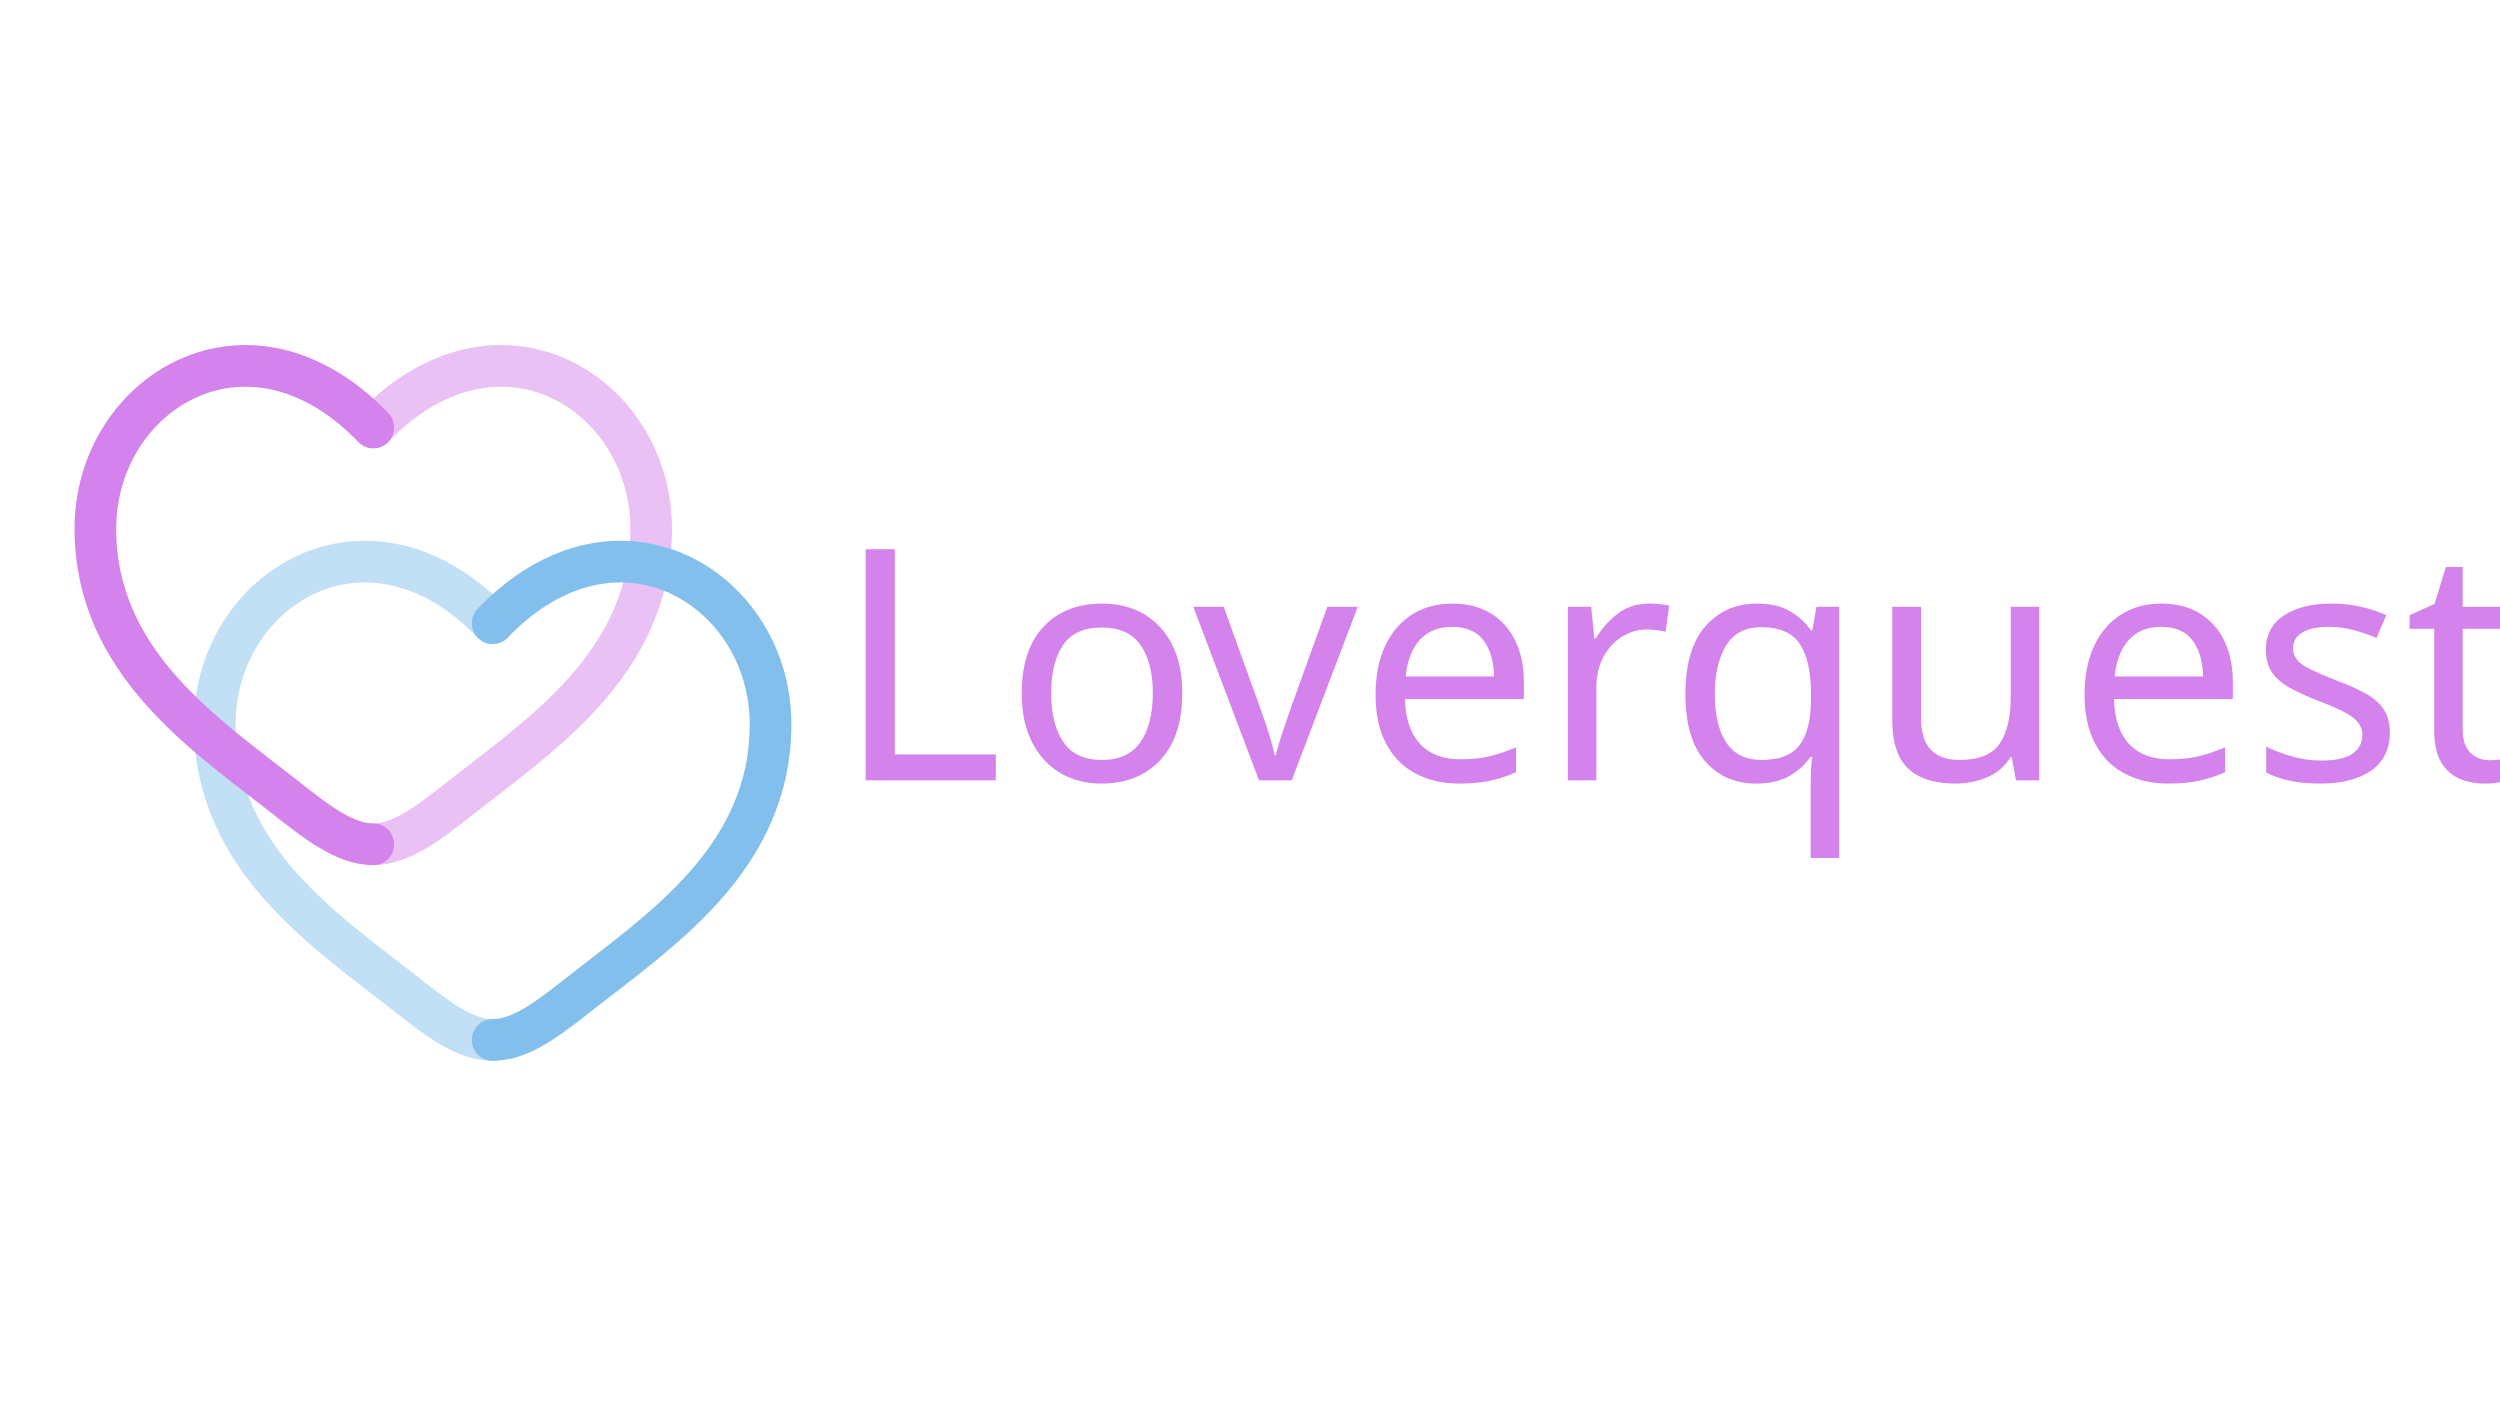
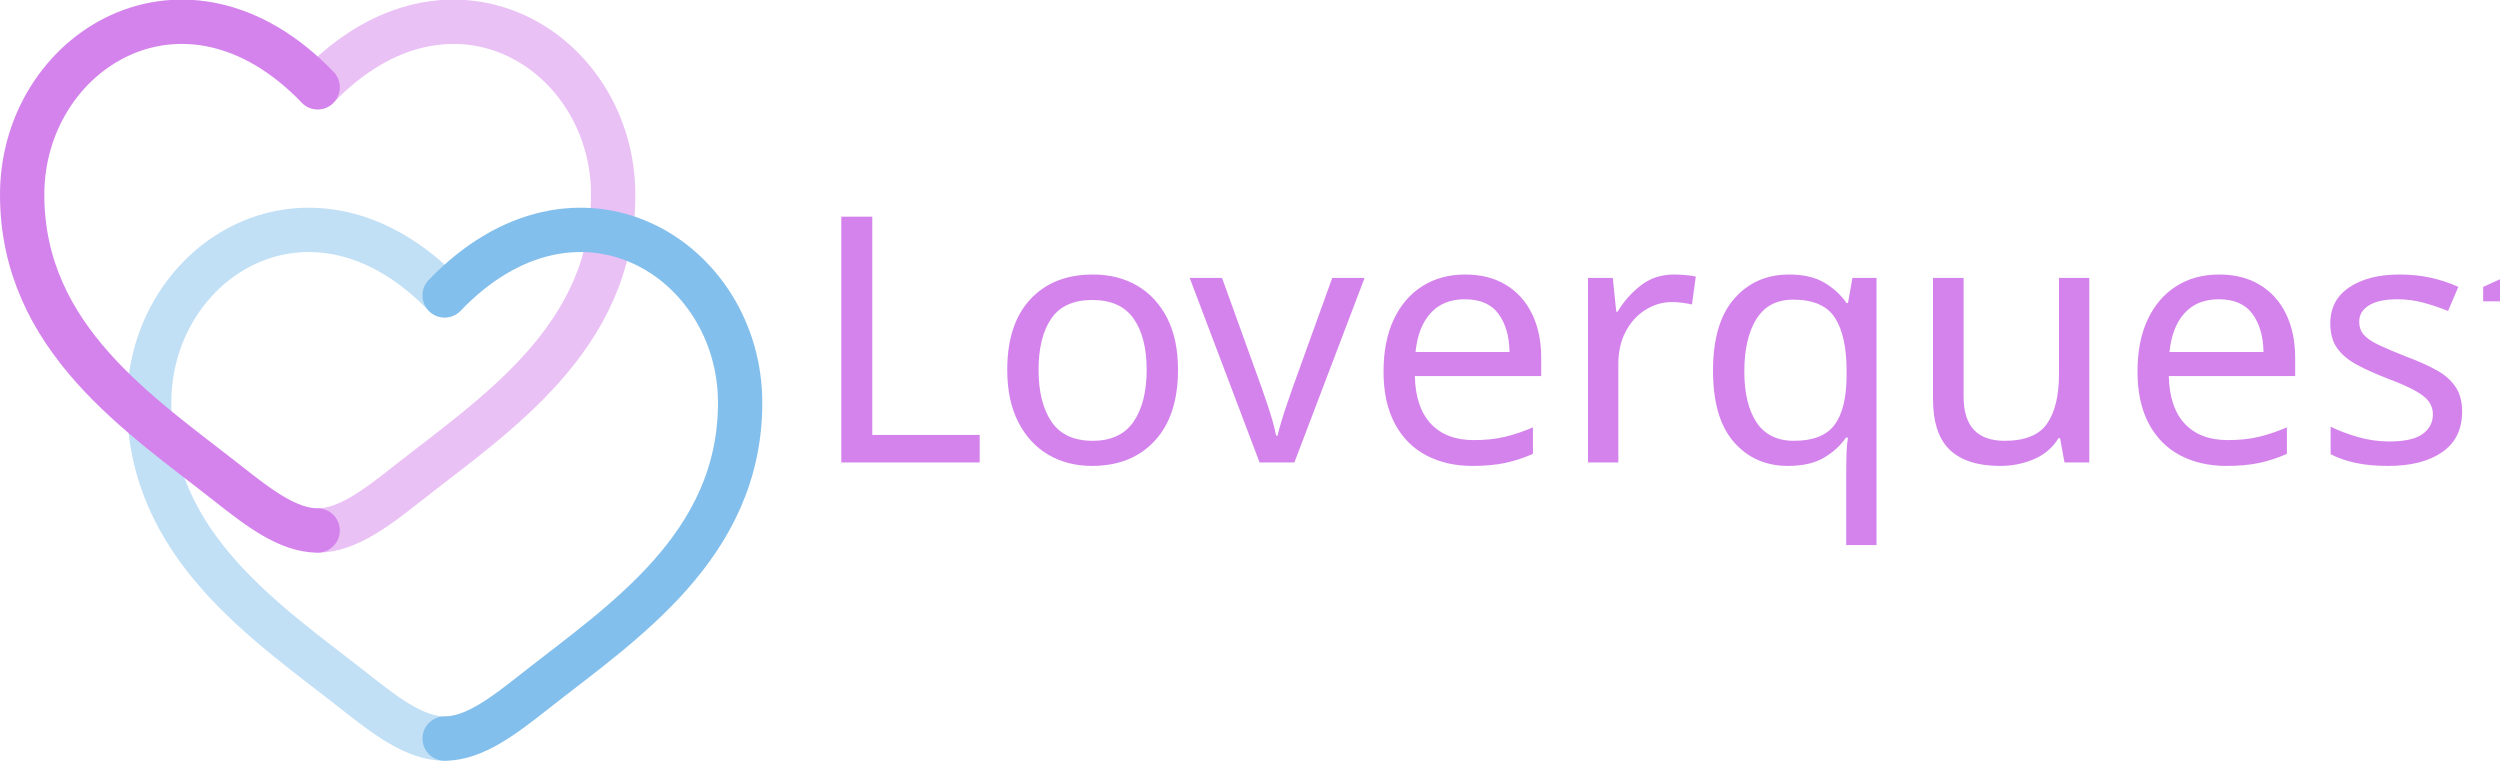
- <svg xmlns="http://www.w3.org/2000/svg" width="1920" height="1080" viewBox="0 0 1920 1080" version="1.1" id="svg1" xml:space="preserve">
+ <svg xmlns="http://www.w3.org/2000/svg" width="1805.508" height="549.413" viewBox="0 0 1805.508 549.413" version="1.1" id="svg1" xml:space="preserve">
  <defs id="defs1" />
-   <g id="layer1" transform="matrix(1.294972,0,0,1.294972,-152.2329,-159.2847)">
+   <g id="layer1" transform="matrix(1.294972,0,0,1.294972,-209.479,-424.5779)">
    <g id="g1" transform="matrix(0.3936914,0,0,0.3936914,161.7456,327.1569)">
      <path opacity="0.5" d="m 450.045,125.387 c 188.364,-195.705 418.605,-51.341 418.605,152.224 0,203.563 -168.254,312.04 -291.42,409.136 -43.464,34.263 -85.324,66.52 -127.185,66.52" stroke="#d583ec" stroke-width="62.791" stroke-linecap="round" id="path2" style="fill:none" />
      <path d="m 629.914,420.19 c 188.365,-195.705 418.605,-51.341 418.605,152.224 0,203.563 -168.255,312.04 -291.421,409.136 -43.462,34.263 -85.323,66.52 -127.183,66.52" stroke="#83bfec" stroke-width="62.791" stroke-linecap="round" id="path1-9" style="fill:none" />
      <path opacity="0.5" d="M 629.914,420.19 C 441.55,224.486 211.309,368.85 211.309,572.415 c 0,203.563 168.254,312.04 291.42,409.136 43.464,34.263 85.324,66.52 127.185,66.52" stroke="#83bfec" stroke-width="62.791" stroke-linecap="round" id="path2-4" style="fill:none" />
      <path d="M 450.045,125.387 C 261.68,-70.317 31.441,74.047 31.441,277.612 c 0,203.563 168.255,312.04 291.421,409.136 43.462,34.263 85.323,66.52 127.183,66.52" stroke="#d583ec" stroke-width="62.791" stroke-linecap="round" id="path1" style="fill:none" />
    </g>
    <text xml:space="preserve" style="font-size:192px;font-family:Cantarell;-inkscape-font-specification:Cantarell;text-align:start;writing-mode:lr-tb;direction:ltr;text-anchor:start;fill:#d583ec;fill-opacity:1;stroke-width:0.95;stroke-linecap:round;stroke-linejoin:round" x="612.328" y="585.792" id="text1">
      <tspan id="tspan1" x="612.328" y="585.792" style="font-size:192px;fill:#d583ec;fill-opacity:1">Loverquest</tspan>
    </text>
  </g>
  <style id="style1" />
</svg>
